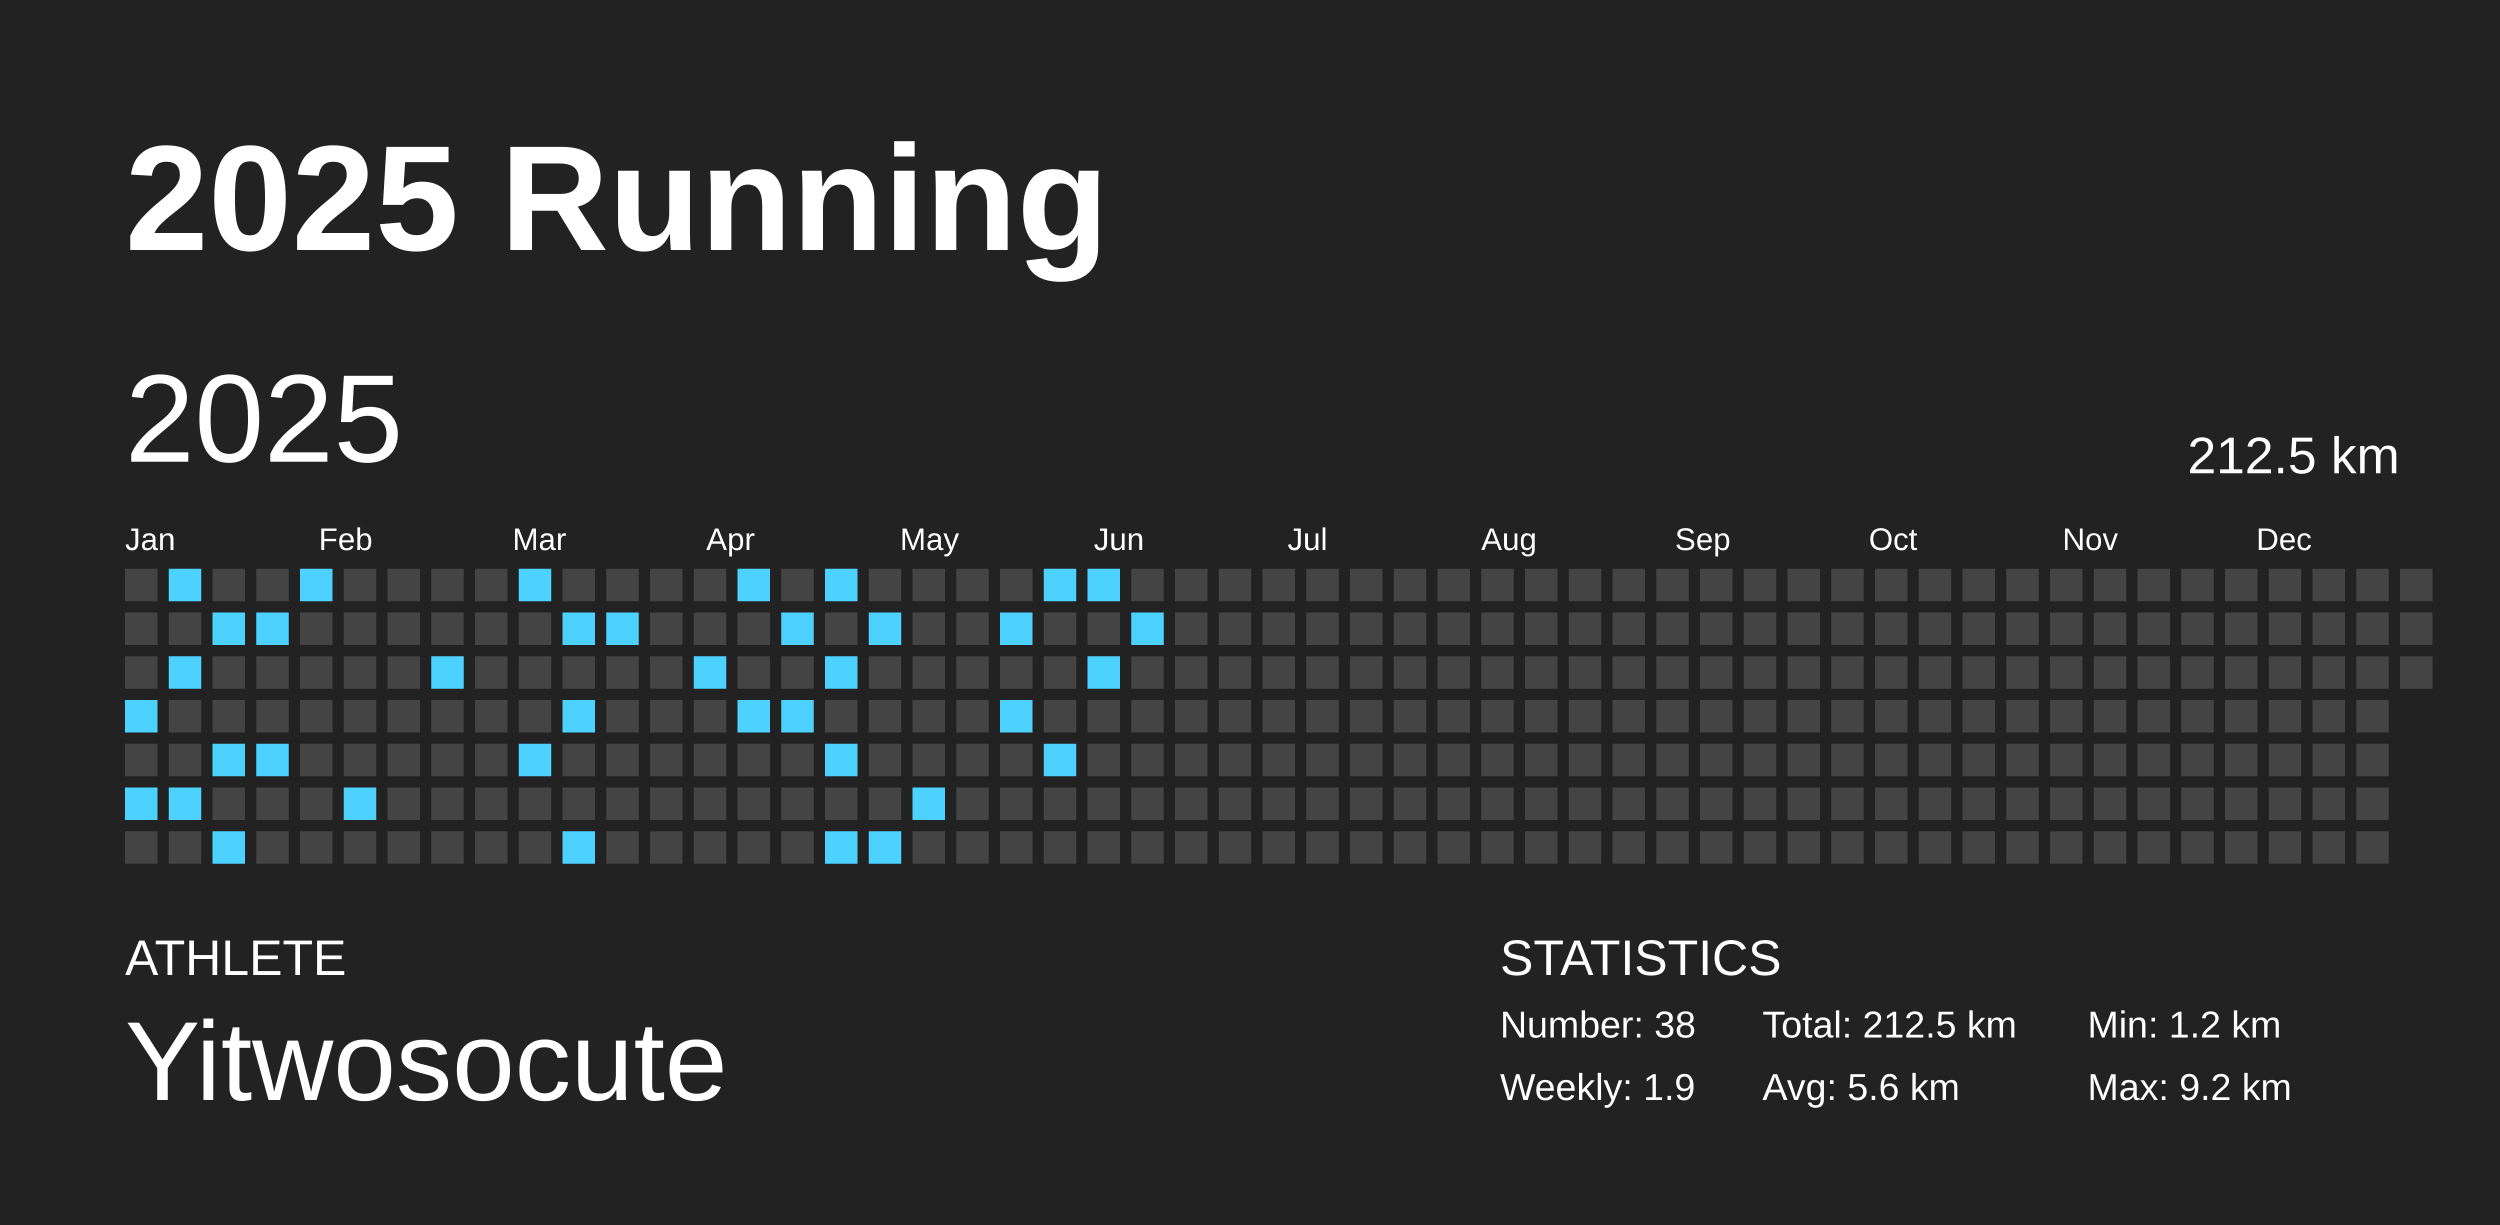
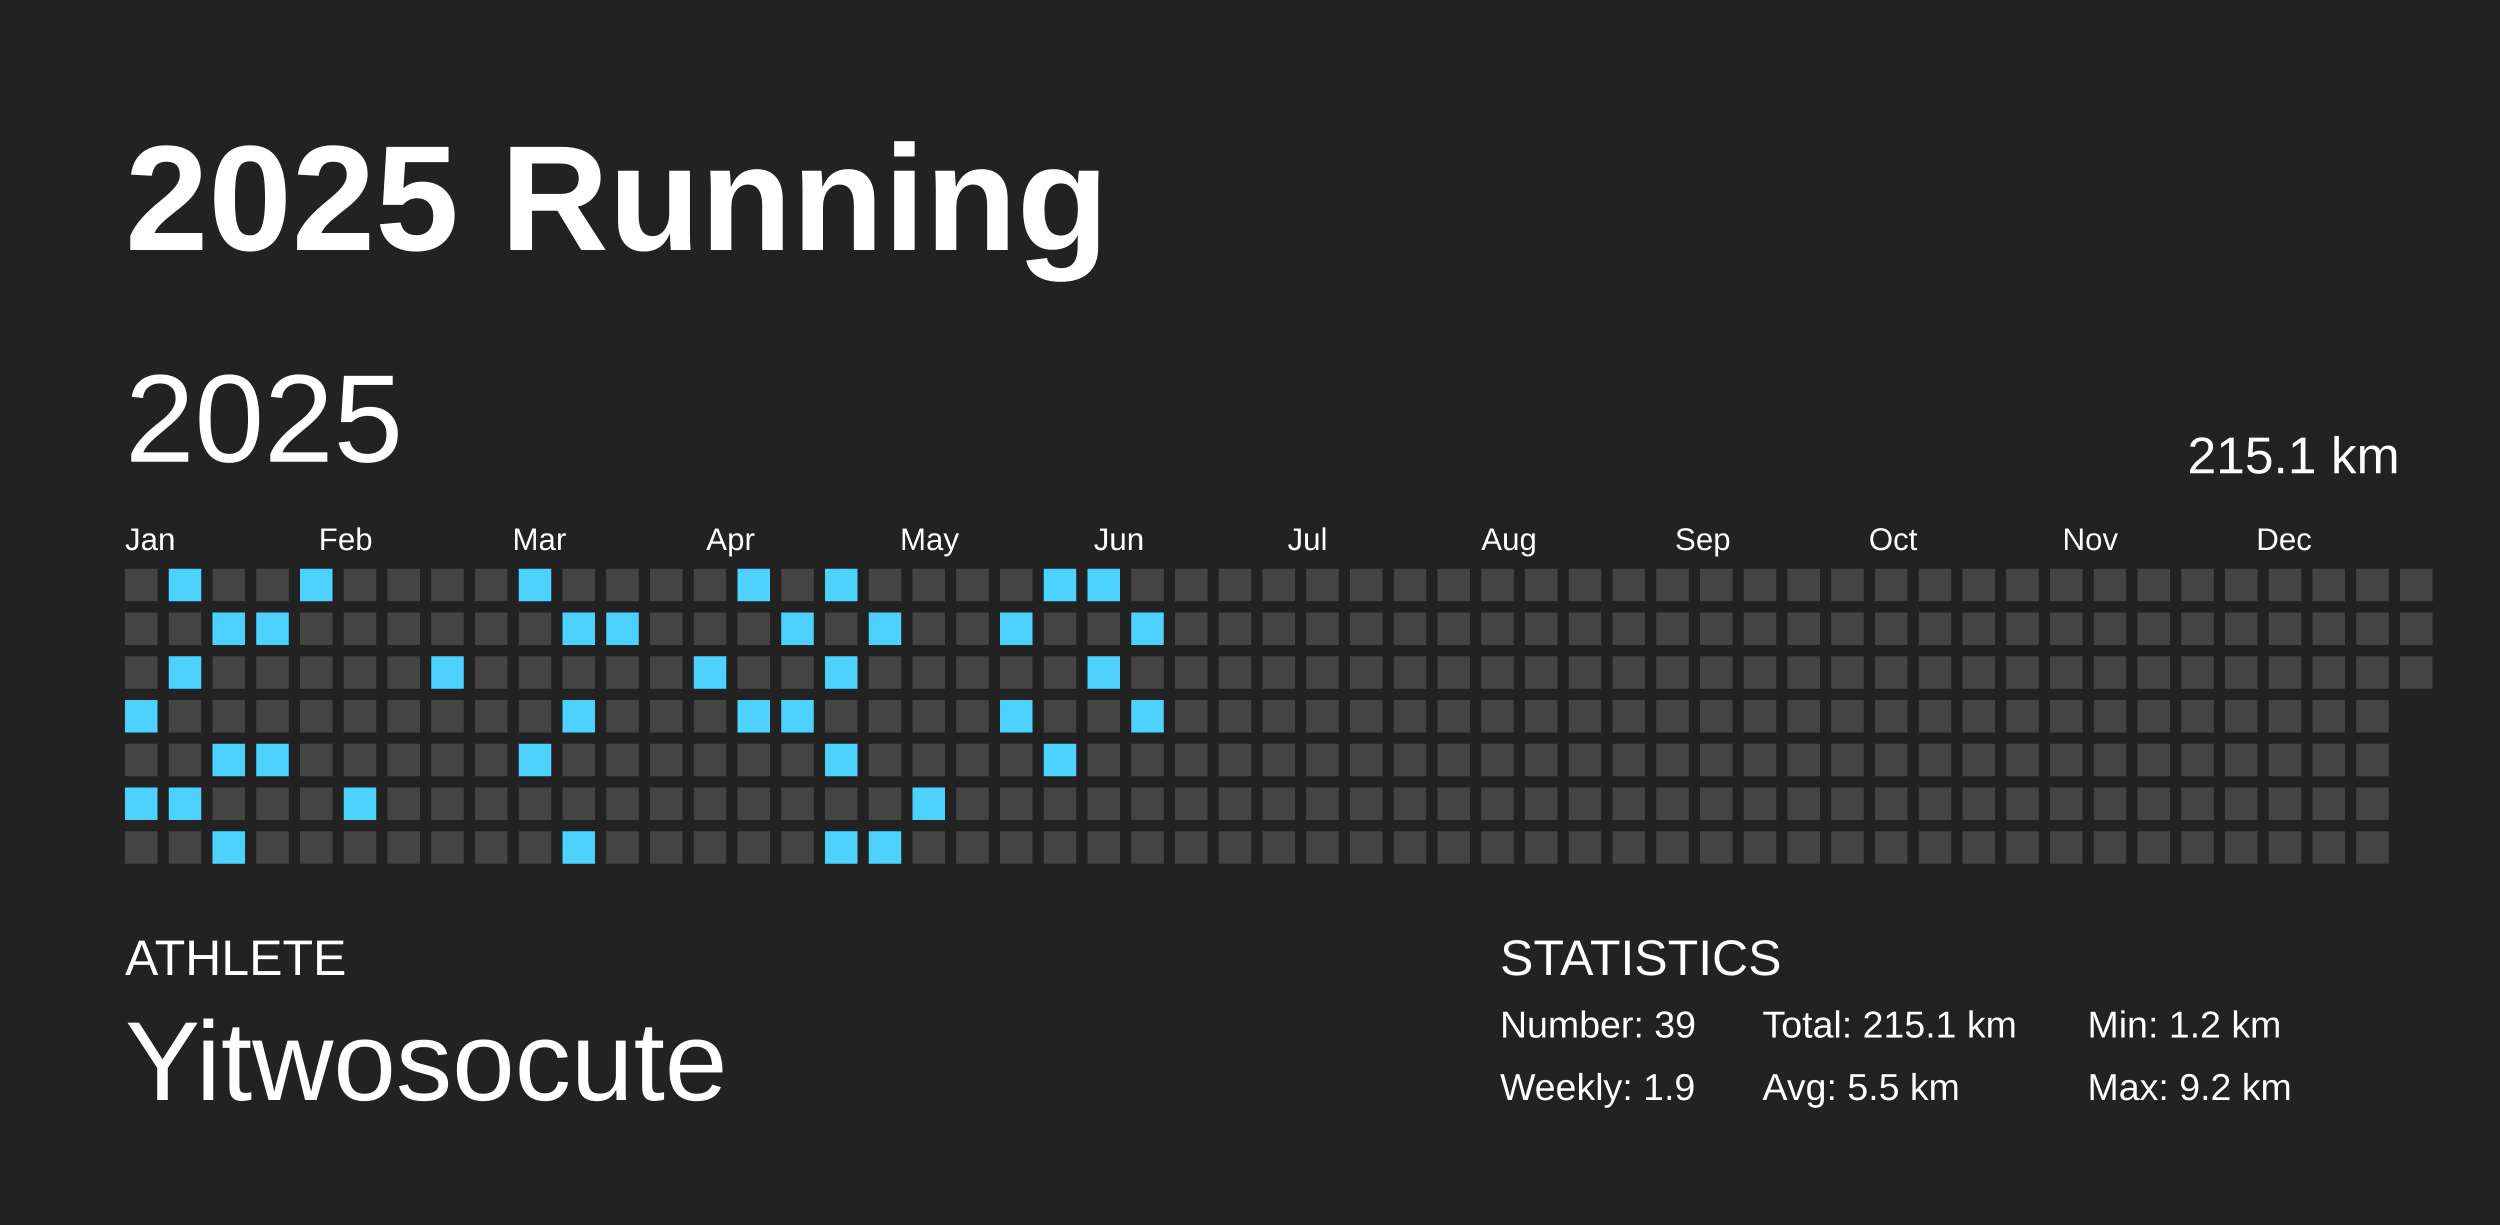
<svg xmlns="http://www.w3.org/2000/svg" baseProfile="full" height="98mm" version="1.1" viewBox="0,0,200,98" width="200mm">
  <defs />
  <rect fill="#222222" height="98" width="200" x="0" y="0" />
  <text fill="#FFFFFF" style="font-size:12px; font-family:Arial; font-weight:bold;" x="10" y="20">2025 Running</text>
  <text fill="#FFFFFF" style="font-size:4px; font-family:Arial" x="10" y="78">ATHLETE</text>
  <text fill="#FFFFFF" style="font-size:9px; font-family:Arial" x="10" y="88">Yitwosocute</text>
  <text fill="#FFFFFF" style="font-size:4px; font-family:Arial" x="120" y="78">STATISTICS</text>
-   <text fill="#FFFFFF" style="font-size:3px; font-family:Arial" x="120" y="83">Number: 38</text>
+   <text fill="#FFFFFF" style="font-size:3px; font-family:Arial" x="120" y="83">Number: 39</text>
  <text fill="#FFFFFF" style="font-size:3px; font-family:Arial" x="120" y="88">Weekly: 1.9</text>
-   <text fill="#FFFFFF" style="font-size:3px; font-family:Arial" x="141" y="83">Total: 212.5 km</text>
-   <text fill="#FFFFFF" style="font-size:3px; font-family:Arial" x="141" y="88">Avg: 5.6 km</text>
+   <text fill="#FFFFFF" style="font-size:3px; font-family:Arial" x="141" y="83">Total: 215.1 km</text>
+   <text fill="#FFFFFF" style="font-size:3px; font-family:Arial" x="141" y="88">Avg: 5.5 km</text>
  <text fill="#FFFFFF" style="font-size:3px; font-family:Arial" x="167" y="83">Min: 1.2 km</text>
  <text fill="#FFFFFF" style="font-size:3px; font-family:Arial" x="167" y="88">Max: 9.2 km</text>
  <text dominant-baseline="hanging" fill="#FFFFFF" style="font-size:10.0px; font-family:Arial;" x="10" y="30">2025</text>
-   <text dominant-baseline="hanging" fill="#FFFFFF" style="font-size:4.125px; font-family:Arial;" x="175" y="35">212.5 km</text>
+   <text dominant-baseline="hanging" fill="#FFFFFF" style="font-size:4.125px; font-family:Arial;" x="175" y="35">215.1 km</text>
  <text fill="#FFFFFF" style="font-size:2.5px; font-family:Arial" x="10.0" y="44">Jan</text>
  <text fill="#FFFFFF" style="font-size:2.5px; font-family:Arial" x="25.5" y="44">Feb</text>
  <text fill="#FFFFFF" style="font-size:2.5px; font-family:Arial" x="41.0" y="44">Mar</text>
  <text fill="#FFFFFF" style="font-size:2.5px; font-family:Arial" x="56.5" y="44">Apr</text>
  <text fill="#FFFFFF" style="font-size:2.5px; font-family:Arial" x="72.0" y="44">May</text>
  <text fill="#FFFFFF" style="font-size:2.5px; font-family:Arial" x="87.5" y="44">Jun</text>
  <text fill="#FFFFFF" style="font-size:2.5px; font-family:Arial" x="103.0" y="44">Jul</text>
  <text fill="#FFFFFF" style="font-size:2.5px; font-family:Arial" x="118.5" y="44">Aug</text>
  <text fill="#FFFFFF" style="font-size:2.5px; font-family:Arial" x="134.0" y="44">Sep</text>
  <text fill="#FFFFFF" style="font-size:2.5px; font-family:Arial" x="149.5" y="44">Oct</text>
  <text fill="#FFFFFF" style="font-size:2.5px; font-family:Arial" x="165.0" y="44">Nov</text>
  <text fill="#FFFFFF" style="font-size:2.5px; font-family:Arial" x="180.5" y="44">Dec</text>
  <rect fill="#444444" height="2.6" width="2.6" x="10.0" y="45.5" />
  <rect fill="#444444" height="2.6" width="2.6" x="10.0" y="49.0" />
  <rect fill="#444444" height="2.6" width="2.6" x="10.0" y="52.5" />
  <rect fill="#4dd2ff" height="2.6" width="2.6" x="10.0" y="56.0" />
  <rect fill="#444444" height="2.6" width="2.6" x="10.0" y="59.5" />
  <rect fill="#4dd2ff" height="2.6" width="2.6" x="10.0" y="63.0" />
  <rect fill="#444444" height="2.6" width="2.6" x="10.0" y="66.5" />
  <rect fill="#4dd2ff" height="2.6" width="2.6" x="13.5" y="45.5" />
  <rect fill="#444444" height="2.6" width="2.6" x="13.5" y="49.0" />
  <rect fill="#4dd2ff" height="2.6" width="2.6" x="13.5" y="52.5" />
  <rect fill="#444444" height="2.6" width="2.6" x="13.5" y="56.0" />
  <rect fill="#444444" height="2.6" width="2.6" x="13.5" y="59.5" />
  <rect fill="#4dd2ff" height="2.6" width="2.6" x="13.5" y="63.0" />
  <rect fill="#444444" height="2.6" width="2.6" x="13.5" y="66.5" />
  <rect fill="#444444" height="2.6" width="2.6" x="17.0" y="45.5" />
  <rect fill="#4dd2ff" height="2.6" width="2.6" x="17.0" y="49.0" />
  <rect fill="#444444" height="2.6" width="2.6" x="17.0" y="52.5" />
  <rect fill="#444444" height="2.6" width="2.6" x="17.0" y="56.0" />
  <rect fill="#4dd2ff" height="2.6" width="2.6" x="17.0" y="59.5" />
  <rect fill="#444444" height="2.6" width="2.6" x="17.0" y="63.0" />
  <rect fill="#4dd2ff" height="2.6" width="2.6" x="17.0" y="66.5" />
  <rect fill="#444444" height="2.6" width="2.6" x="20.5" y="45.5" />
  <rect fill="#4dd2ff" height="2.6" width="2.6" x="20.5" y="49.0" />
  <rect fill="#444444" height="2.6" width="2.6" x="20.5" y="52.5" />
  <rect fill="#444444" height="2.6" width="2.6" x="20.5" y="56.0" />
  <rect fill="#4dd2ff" height="2.6" width="2.6" x="20.5" y="59.5" />
  <rect fill="#444444" height="2.6" width="2.6" x="20.5" y="63.0" />
  <rect fill="#444444" height="2.6" width="2.6" x="20.5" y="66.5" />
  <rect fill="#4dd2ff" height="2.6" width="2.6" x="24.0" y="45.5" />
  <rect fill="#444444" height="2.6" width="2.6" x="24.0" y="49.0" />
  <rect fill="#444444" height="2.6" width="2.6" x="24.0" y="52.5" />
  <rect fill="#444444" height="2.6" width="2.6" x="24.0" y="56.0" />
  <rect fill="#444444" height="2.6" width="2.6" x="24.0" y="59.5" />
  <rect fill="#444444" height="2.6" width="2.6" x="24.0" y="63.0" />
  <rect fill="#444444" height="2.6" width="2.6" x="24.0" y="66.5" />
  <rect fill="#444444" height="2.6" width="2.6" x="27.5" y="45.5" />
  <rect fill="#444444" height="2.6" width="2.6" x="27.5" y="49.0" />
  <rect fill="#444444" height="2.6" width="2.6" x="27.5" y="52.5" />
  <rect fill="#444444" height="2.6" width="2.6" x="27.5" y="56.0" />
  <rect fill="#444444" height="2.6" width="2.6" x="27.5" y="59.5" />
  <rect fill="#4dd2ff" height="2.6" width="2.6" x="27.5" y="63.0" />
  <rect fill="#444444" height="2.6" width="2.6" x="27.5" y="66.5" />
  <rect fill="#444444" height="2.6" width="2.6" x="31.0" y="45.5" />
  <rect fill="#444444" height="2.6" width="2.6" x="31.0" y="49.0" />
  <rect fill="#444444" height="2.6" width="2.6" x="31.0" y="52.5" />
  <rect fill="#444444" height="2.6" width="2.6" x="31.0" y="56.0" />
  <rect fill="#444444" height="2.6" width="2.6" x="31.0" y="59.5" />
  <rect fill="#444444" height="2.6" width="2.6" x="31.0" y="63.0" />
  <rect fill="#444444" height="2.6" width="2.6" x="31.0" y="66.5" />
  <rect fill="#444444" height="2.6" width="2.6" x="34.5" y="45.5" />
  <rect fill="#444444" height="2.6" width="2.6" x="34.5" y="49.0" />
  <rect fill="#4dd2ff" height="2.6" width="2.6" x="34.5" y="52.5" />
  <rect fill="#444444" height="2.6" width="2.6" x="34.5" y="56.0" />
  <rect fill="#444444" height="2.6" width="2.6" x="34.5" y="59.5" />
  <rect fill="#444444" height="2.6" width="2.6" x="34.5" y="63.0" />
  <rect fill="#444444" height="2.6" width="2.6" x="34.5" y="66.5" />
  <rect fill="#444444" height="2.6" width="2.6" x="38.0" y="45.5" />
  <rect fill="#444444" height="2.6" width="2.6" x="38.0" y="49.0" />
  <rect fill="#444444" height="2.6" width="2.6" x="38.0" y="52.5" />
  <rect fill="#444444" height="2.6" width="2.6" x="38.0" y="56.0" />
  <rect fill="#444444" height="2.6" width="2.6" x="38.0" y="59.5" />
  <rect fill="#444444" height="2.6" width="2.6" x="38.0" y="63.0" />
  <rect fill="#444444" height="2.6" width="2.6" x="38.0" y="66.5" />
  <rect fill="#4dd2ff" height="2.6" width="2.6" x="41.5" y="45.5" />
  <rect fill="#444444" height="2.6" width="2.6" x="41.5" y="49.0" />
  <rect fill="#444444" height="2.6" width="2.6" x="41.5" y="52.5" />
  <rect fill="#444444" height="2.6" width="2.6" x="41.5" y="56.0" />
  <rect fill="#4dd2ff" height="2.6" width="2.6" x="41.5" y="59.5" />
  <rect fill="#444444" height="2.6" width="2.6" x="41.5" y="63.0" />
  <rect fill="#444444" height="2.6" width="2.6" x="41.5" y="66.5" />
  <rect fill="#444444" height="2.6" width="2.6" x="45.0" y="45.5" />
  <rect fill="#4dd2ff" height="2.6" width="2.6" x="45.0" y="49.0" />
  <rect fill="#444444" height="2.6" width="2.6" x="45.0" y="52.5" />
  <rect fill="#4dd2ff" height="2.6" width="2.6" x="45.0" y="56.0" />
  <rect fill="#444444" height="2.6" width="2.6" x="45.0" y="59.5" />
  <rect fill="#444444" height="2.6" width="2.6" x="45.0" y="63.0" />
  <rect fill="#4dd2ff" height="2.6" width="2.6" x="45.0" y="66.5" />
  <rect fill="#444444" height="2.6" width="2.6" x="48.5" y="45.5" />
  <rect fill="#4dd2ff" height="2.6" width="2.6" x="48.5" y="49.0" />
  <rect fill="#444444" height="2.6" width="2.6" x="48.5" y="52.5" />
  <rect fill="#444444" height="2.6" width="2.6" x="48.5" y="56.0" />
  <rect fill="#444444" height="2.6" width="2.6" x="48.5" y="59.5" />
  <rect fill="#444444" height="2.6" width="2.6" x="48.5" y="63.0" />
  <rect fill="#444444" height="2.6" width="2.6" x="48.5" y="66.5" />
  <rect fill="#444444" height="2.6" width="2.6" x="52.0" y="45.5" />
  <rect fill="#444444" height="2.6" width="2.6" x="52.0" y="49.0" />
  <rect fill="#444444" height="2.6" width="2.6" x="52.0" y="52.5" />
  <rect fill="#444444" height="2.6" width="2.6" x="52.0" y="56.0" />
  <rect fill="#444444" height="2.6" width="2.6" x="52.0" y="59.5" />
  <rect fill="#444444" height="2.6" width="2.6" x="52.0" y="63.0" />
  <rect fill="#444444" height="2.6" width="2.6" x="52.0" y="66.5" />
  <rect fill="#444444" height="2.6" width="2.6" x="55.5" y="45.5" />
  <rect fill="#444444" height="2.6" width="2.6" x="55.5" y="49.0" />
  <rect fill="#4dd2ff" height="2.6" width="2.6" x="55.5" y="52.5" />
  <rect fill="#444444" height="2.6" width="2.6" x="55.5" y="56.0" />
  <rect fill="#444444" height="2.6" width="2.6" x="55.5" y="59.5" />
  <rect fill="#444444" height="2.6" width="2.6" x="55.5" y="63.0" />
  <rect fill="#444444" height="2.6" width="2.6" x="55.5" y="66.5" />
  <rect fill="#4dd2ff" height="2.6" width="2.6" x="59.0" y="45.5" />
  <rect fill="#444444" height="2.6" width="2.6" x="59.0" y="49.0" />
  <rect fill="#444444" height="2.6" width="2.6" x="59.0" y="52.5" />
  <rect fill="#4dd2ff" height="2.6" width="2.6" x="59.0" y="56.0" />
  <rect fill="#444444" height="2.6" width="2.6" x="59.0" y="59.5" />
  <rect fill="#444444" height="2.6" width="2.6" x="59.0" y="63.0" />
  <rect fill="#444444" height="2.6" width="2.6" x="59.0" y="66.5" />
  <rect fill="#444444" height="2.6" width="2.6" x="62.5" y="45.5" />
  <rect fill="#4dd2ff" height="2.6" width="2.6" x="62.5" y="49.0" />
  <rect fill="#444444" height="2.6" width="2.6" x="62.5" y="52.5" />
  <rect fill="#4dd2ff" height="2.6" width="2.6" x="62.5" y="56.0" />
  <rect fill="#444444" height="2.6" width="2.6" x="62.5" y="59.5" />
  <rect fill="#444444" height="2.6" width="2.6" x="62.5" y="63.0" />
  <rect fill="#444444" height="2.6" width="2.6" x="62.5" y="66.5" />
  <rect fill="#4dd2ff" height="2.6" width="2.6" x="66.0" y="45.5" />
  <rect fill="#444444" height="2.6" width="2.6" x="66.0" y="49.0" />
  <rect fill="#4dd2ff" height="2.6" width="2.6" x="66.0" y="52.5" />
  <rect fill="#444444" height="2.6" width="2.6" x="66.0" y="56.0" />
  <rect fill="#4dd2ff" height="2.6" width="2.6" x="66.0" y="59.5" />
  <rect fill="#444444" height="2.6" width="2.6" x="66.0" y="63.0" />
  <rect fill="#4dd2ff" height="2.6" width="2.6" x="66.0" y="66.5" />
  <rect fill="#444444" height="2.6" width="2.6" x="69.5" y="45.5" />
  <rect fill="#4dd2ff" height="2.6" width="2.6" x="69.5" y="49.0" />
  <rect fill="#444444" height="2.6" width="2.6" x="69.5" y="52.5" />
  <rect fill="#444444" height="2.6" width="2.6" x="69.5" y="56.0" />
  <rect fill="#444444" height="2.6" width="2.6" x="69.5" y="59.5" />
  <rect fill="#444444" height="2.6" width="2.6" x="69.5" y="63.0" />
  <rect fill="#4dd2ff" height="2.6" width="2.6" x="69.5" y="66.5" />
  <rect fill="#444444" height="2.6" width="2.6" x="73.0" y="45.5" />
  <rect fill="#444444" height="2.6" width="2.6" x="73.0" y="49.0" />
  <rect fill="#444444" height="2.6" width="2.6" x="73.0" y="52.5" />
  <rect fill="#444444" height="2.6" width="2.6" x="73.0" y="56.0" />
  <rect fill="#444444" height="2.6" width="2.6" x="73.0" y="59.5" />
  <rect fill="#4dd2ff" height="2.6" width="2.6" x="73.0" y="63.0" />
  <rect fill="#444444" height="2.6" width="2.6" x="73.0" y="66.5" />
  <rect fill="#444444" height="2.6" width="2.6" x="76.5" y="45.5" />
  <rect fill="#444444" height="2.6" width="2.6" x="76.5" y="49.0" />
  <rect fill="#444444" height="2.6" width="2.6" x="76.5" y="52.5" />
  <rect fill="#444444" height="2.6" width="2.6" x="76.5" y="56.0" />
  <rect fill="#444444" height="2.6" width="2.6" x="76.5" y="59.5" />
  <rect fill="#444444" height="2.6" width="2.6" x="76.5" y="63.0" />
  <rect fill="#444444" height="2.6" width="2.6" x="76.5" y="66.5" />
  <rect fill="#444444" height="2.6" width="2.6" x="80.0" y="45.5" />
  <rect fill="#4dd2ff" height="2.6" width="2.6" x="80.0" y="49.0" />
  <rect fill="#444444" height="2.6" width="2.6" x="80.0" y="52.5" />
  <rect fill="#4dd2ff" height="2.6" width="2.6" x="80.0" y="56.0" />
  <rect fill="#444444" height="2.6" width="2.6" x="80.0" y="59.5" />
  <rect fill="#444444" height="2.6" width="2.6" x="80.0" y="63.0" />
  <rect fill="#444444" height="2.6" width="2.6" x="80.0" y="66.5" />
  <rect fill="#4dd2ff" height="2.6" width="2.6" x="83.5" y="45.5" />
  <rect fill="#444444" height="2.6" width="2.6" x="83.5" y="49.0" />
  <rect fill="#444444" height="2.6" width="2.6" x="83.5" y="52.5" />
  <rect fill="#444444" height="2.6" width="2.6" x="83.5" y="56.0" />
  <rect fill="#4dd2ff" height="2.6" width="2.6" x="83.5" y="59.5" />
  <rect fill="#444444" height="2.6" width="2.6" x="83.5" y="63.0" />
  <rect fill="#444444" height="2.6" width="2.6" x="83.5" y="66.5" />
  <rect fill="#4dd2ff" height="2.6" width="2.6" x="87.0" y="45.5" />
  <rect fill="#444444" height="2.6" width="2.6" x="87.0" y="49.0" />
  <rect fill="#4dd2ff" height="2.6" width="2.6" x="87.0" y="52.5" />
  <rect fill="#444444" height="2.6" width="2.6" x="87.0" y="56.0" />
  <rect fill="#444444" height="2.6" width="2.6" x="87.0" y="59.5" />
  <rect fill="#444444" height="2.6" width="2.6" x="87.0" y="63.0" />
  <rect fill="#444444" height="2.6" width="2.6" x="87.0" y="66.5" />
  <rect fill="#444444" height="2.6" width="2.6" x="90.5" y="45.5" />
  <rect fill="#4dd2ff" height="2.6" width="2.6" x="90.5" y="49.0" />
  <rect fill="#444444" height="2.6" width="2.6" x="90.5" y="52.5" />
-   <rect fill="#444444" height="2.6" width="2.6" x="90.5" y="56.0" />
+   <rect fill="#4dd2ff" height="2.6" width="2.6" x="90.5" y="56.0" />
  <rect fill="#444444" height="2.6" width="2.6" x="90.5" y="59.5" />
  <rect fill="#444444" height="2.6" width="2.6" x="90.5" y="63.0" />
  <rect fill="#444444" height="2.6" width="2.6" x="90.5" y="66.5" />
  <rect fill="#444444" height="2.6" width="2.6" x="94.0" y="45.5" />
  <rect fill="#444444" height="2.6" width="2.6" x="94.0" y="49.0" />
  <rect fill="#444444" height="2.6" width="2.6" x="94.0" y="52.5" />
  <rect fill="#444444" height="2.6" width="2.6" x="94.0" y="56.0" />
  <rect fill="#444444" height="2.6" width="2.6" x="94.0" y="59.5" />
  <rect fill="#444444" height="2.6" width="2.6" x="94.0" y="63.0" />
  <rect fill="#444444" height="2.6" width="2.6" x="94.0" y="66.5" />
  <rect fill="#444444" height="2.6" width="2.6" x="97.5" y="45.5" />
  <rect fill="#444444" height="2.6" width="2.6" x="97.5" y="49.0" />
  <rect fill="#444444" height="2.6" width="2.6" x="97.5" y="52.5" />
  <rect fill="#444444" height="2.6" width="2.6" x="97.5" y="56.0" />
  <rect fill="#444444" height="2.6" width="2.6" x="97.5" y="59.5" />
  <rect fill="#444444" height="2.6" width="2.6" x="97.5" y="63.0" />
  <rect fill="#444444" height="2.6" width="2.6" x="97.5" y="66.5" />
  <rect fill="#444444" height="2.6" width="2.6" x="101.0" y="45.5" />
  <rect fill="#444444" height="2.6" width="2.6" x="101.0" y="49.0" />
  <rect fill="#444444" height="2.6" width="2.6" x="101.0" y="52.5" />
  <rect fill="#444444" height="2.6" width="2.6" x="101.0" y="56.0" />
  <rect fill="#444444" height="2.6" width="2.6" x="101.0" y="59.5" />
  <rect fill="#444444" height="2.6" width="2.6" x="101.0" y="63.0" />
  <rect fill="#444444" height="2.6" width="2.6" x="101.0" y="66.5" />
  <rect fill="#444444" height="2.6" width="2.6" x="104.5" y="45.5" />
  <rect fill="#444444" height="2.6" width="2.6" x="104.5" y="49.0" />
  <rect fill="#444444" height="2.6" width="2.6" x="104.5" y="52.5" />
  <rect fill="#444444" height="2.6" width="2.6" x="104.5" y="56.0" />
  <rect fill="#444444" height="2.6" width="2.6" x="104.5" y="59.5" />
  <rect fill="#444444" height="2.6" width="2.6" x="104.5" y="63.0" />
  <rect fill="#444444" height="2.6" width="2.6" x="104.5" y="66.5" />
  <rect fill="#444444" height="2.6" width="2.6" x="108.0" y="45.5" />
  <rect fill="#444444" height="2.6" width="2.6" x="108.0" y="49.0" />
  <rect fill="#444444" height="2.6" width="2.6" x="108.0" y="52.5" />
  <rect fill="#444444" height="2.6" width="2.6" x="108.0" y="56.0" />
  <rect fill="#444444" height="2.6" width="2.6" x="108.0" y="59.5" />
  <rect fill="#444444" height="2.6" width="2.6" x="108.0" y="63.0" />
  <rect fill="#444444" height="2.6" width="2.6" x="108.0" y="66.5" />
  <rect fill="#444444" height="2.6" width="2.6" x="111.5" y="45.5" />
  <rect fill="#444444" height="2.6" width="2.6" x="111.5" y="49.0" />
  <rect fill="#444444" height="2.6" width="2.6" x="111.5" y="52.5" />
  <rect fill="#444444" height="2.6" width="2.6" x="111.5" y="56.0" />
  <rect fill="#444444" height="2.6" width="2.6" x="111.5" y="59.5" />
  <rect fill="#444444" height="2.6" width="2.6" x="111.5" y="63.0" />
  <rect fill="#444444" height="2.6" width="2.6" x="111.5" y="66.5" />
  <rect fill="#444444" height="2.6" width="2.6" x="115.0" y="45.5" />
  <rect fill="#444444" height="2.6" width="2.6" x="115.0" y="49.0" />
  <rect fill="#444444" height="2.6" width="2.6" x="115.0" y="52.5" />
  <rect fill="#444444" height="2.6" width="2.6" x="115.0" y="56.0" />
  <rect fill="#444444" height="2.6" width="2.6" x="115.0" y="59.5" />
  <rect fill="#444444" height="2.6" width="2.6" x="115.0" y="63.0" />
  <rect fill="#444444" height="2.6" width="2.6" x="115.0" y="66.5" />
  <rect fill="#444444" height="2.6" width="2.6" x="118.5" y="45.5" />
  <rect fill="#444444" height="2.6" width="2.6" x="118.5" y="49.0" />
  <rect fill="#444444" height="2.6" width="2.6" x="118.5" y="52.5" />
  <rect fill="#444444" height="2.6" width="2.6" x="118.5" y="56.0" />
  <rect fill="#444444" height="2.6" width="2.6" x="118.5" y="59.5" />
  <rect fill="#444444" height="2.6" width="2.6" x="118.5" y="63.0" />
  <rect fill="#444444" height="2.6" width="2.6" x="118.5" y="66.5" />
  <rect fill="#444444" height="2.6" width="2.6" x="122.0" y="45.5" />
  <rect fill="#444444" height="2.6" width="2.6" x="122.0" y="49.0" />
  <rect fill="#444444" height="2.6" width="2.6" x="122.0" y="52.5" />
  <rect fill="#444444" height="2.6" width="2.6" x="122.0" y="56.0" />
  <rect fill="#444444" height="2.6" width="2.6" x="122.0" y="59.5" />
  <rect fill="#444444" height="2.6" width="2.6" x="122.0" y="63.0" />
  <rect fill="#444444" height="2.6" width="2.6" x="122.0" y="66.5" />
  <rect fill="#444444" height="2.6" width="2.6" x="125.5" y="45.5" />
  <rect fill="#444444" height="2.6" width="2.6" x="125.5" y="49.0" />
  <rect fill="#444444" height="2.6" width="2.6" x="125.5" y="52.5" />
  <rect fill="#444444" height="2.6" width="2.6" x="125.5" y="56.0" />
  <rect fill="#444444" height="2.6" width="2.6" x="125.5" y="59.5" />
  <rect fill="#444444" height="2.6" width="2.6" x="125.5" y="63.0" />
  <rect fill="#444444" height="2.6" width="2.6" x="125.5" y="66.5" />
  <rect fill="#444444" height="2.6" width="2.6" x="129.0" y="45.5" />
  <rect fill="#444444" height="2.6" width="2.6" x="129.0" y="49.0" />
  <rect fill="#444444" height="2.6" width="2.6" x="129.0" y="52.5" />
  <rect fill="#444444" height="2.6" width="2.6" x="129.0" y="56.0" />
  <rect fill="#444444" height="2.6" width="2.6" x="129.0" y="59.5" />
  <rect fill="#444444" height="2.6" width="2.6" x="129.0" y="63.0" />
  <rect fill="#444444" height="2.6" width="2.6" x="129.0" y="66.5" />
  <rect fill="#444444" height="2.6" width="2.6" x="132.5" y="45.5" />
  <rect fill="#444444" height="2.6" width="2.6" x="132.5" y="49.0" />
  <rect fill="#444444" height="2.6" width="2.6" x="132.5" y="52.5" />
  <rect fill="#444444" height="2.6" width="2.6" x="132.5" y="56.0" />
  <rect fill="#444444" height="2.6" width="2.6" x="132.5" y="59.5" />
  <rect fill="#444444" height="2.6" width="2.6" x="132.5" y="63.0" />
  <rect fill="#444444" height="2.6" width="2.6" x="132.5" y="66.5" />
  <rect fill="#444444" height="2.6" width="2.6" x="136.0" y="45.5" />
  <rect fill="#444444" height="2.6" width="2.6" x="136.0" y="49.0" />
  <rect fill="#444444" height="2.6" width="2.6" x="136.0" y="52.5" />
  <rect fill="#444444" height="2.6" width="2.6" x="136.0" y="56.0" />
  <rect fill="#444444" height="2.6" width="2.6" x="136.0" y="59.5" />
  <rect fill="#444444" height="2.6" width="2.6" x="136.0" y="63.0" />
  <rect fill="#444444" height="2.6" width="2.6" x="136.0" y="66.5" />
  <rect fill="#444444" height="2.6" width="2.6" x="139.5" y="45.5" />
  <rect fill="#444444" height="2.6" width="2.6" x="139.5" y="49.0" />
  <rect fill="#444444" height="2.6" width="2.6" x="139.5" y="52.5" />
  <rect fill="#444444" height="2.6" width="2.6" x="139.5" y="56.0" />
  <rect fill="#444444" height="2.6" width="2.6" x="139.5" y="59.5" />
  <rect fill="#444444" height="2.6" width="2.6" x="139.5" y="63.0" />
  <rect fill="#444444" height="2.6" width="2.6" x="139.5" y="66.5" />
  <rect fill="#444444" height="2.6" width="2.6" x="143.0" y="45.5" />
  <rect fill="#444444" height="2.6" width="2.6" x="143.0" y="49.0" />
  <rect fill="#444444" height="2.6" width="2.6" x="143.0" y="52.5" />
  <rect fill="#444444" height="2.6" width="2.6" x="143.0" y="56.0" />
  <rect fill="#444444" height="2.6" width="2.6" x="143.0" y="59.5" />
  <rect fill="#444444" height="2.6" width="2.6" x="143.0" y="63.0" />
  <rect fill="#444444" height="2.6" width="2.6" x="143.0" y="66.5" />
  <rect fill="#444444" height="2.6" width="2.6" x="146.5" y="45.5" />
  <rect fill="#444444" height="2.6" width="2.6" x="146.5" y="49.0" />
  <rect fill="#444444" height="2.6" width="2.6" x="146.5" y="52.5" />
  <rect fill="#444444" height="2.6" width="2.6" x="146.5" y="56.0" />
  <rect fill="#444444" height="2.6" width="2.6" x="146.5" y="59.5" />
  <rect fill="#444444" height="2.6" width="2.6" x="146.5" y="63.0" />
  <rect fill="#444444" height="2.6" width="2.6" x="146.5" y="66.5" />
  <rect fill="#444444" height="2.6" width="2.6" x="150.0" y="45.5" />
  <rect fill="#444444" height="2.6" width="2.6" x="150.0" y="49.0" />
  <rect fill="#444444" height="2.6" width="2.6" x="150.0" y="52.5" />
  <rect fill="#444444" height="2.6" width="2.6" x="150.0" y="56.0" />
  <rect fill="#444444" height="2.6" width="2.6" x="150.0" y="59.5" />
  <rect fill="#444444" height="2.6" width="2.6" x="150.0" y="63.0" />
  <rect fill="#444444" height="2.6" width="2.6" x="150.0" y="66.5" />
  <rect fill="#444444" height="2.6" width="2.6" x="153.5" y="45.5" />
  <rect fill="#444444" height="2.6" width="2.6" x="153.5" y="49.0" />
  <rect fill="#444444" height="2.6" width="2.6" x="153.5" y="52.5" />
  <rect fill="#444444" height="2.6" width="2.6" x="153.5" y="56.0" />
  <rect fill="#444444" height="2.6" width="2.6" x="153.5" y="59.5" />
  <rect fill="#444444" height="2.6" width="2.6" x="153.5" y="63.0" />
  <rect fill="#444444" height="2.6" width="2.6" x="153.5" y="66.5" />
  <rect fill="#444444" height="2.6" width="2.6" x="157.0" y="45.5" />
  <rect fill="#444444" height="2.6" width="2.6" x="157.0" y="49.0" />
  <rect fill="#444444" height="2.6" width="2.6" x="157.0" y="52.5" />
  <rect fill="#444444" height="2.6" width="2.6" x="157.0" y="56.0" />
  <rect fill="#444444" height="2.6" width="2.6" x="157.0" y="59.5" />
  <rect fill="#444444" height="2.6" width="2.6" x="157.0" y="63.0" />
  <rect fill="#444444" height="2.6" width="2.6" x="157.0" y="66.5" />
  <rect fill="#444444" height="2.6" width="2.6" x="160.5" y="45.5" />
  <rect fill="#444444" height="2.6" width="2.6" x="160.5" y="49.0" />
  <rect fill="#444444" height="2.6" width="2.6" x="160.5" y="52.5" />
  <rect fill="#444444" height="2.6" width="2.6" x="160.5" y="56.0" />
  <rect fill="#444444" height="2.6" width="2.6" x="160.5" y="59.5" />
  <rect fill="#444444" height="2.6" width="2.6" x="160.5" y="63.0" />
  <rect fill="#444444" height="2.6" width="2.6" x="160.5" y="66.5" />
  <rect fill="#444444" height="2.6" width="2.6" x="164.0" y="45.5" />
  <rect fill="#444444" height="2.6" width="2.6" x="164.0" y="49.0" />
  <rect fill="#444444" height="2.6" width="2.6" x="164.0" y="52.5" />
  <rect fill="#444444" height="2.6" width="2.6" x="164.0" y="56.0" />
  <rect fill="#444444" height="2.6" width="2.6" x="164.0" y="59.5" />
  <rect fill="#444444" height="2.6" width="2.6" x="164.0" y="63.0" />
  <rect fill="#444444" height="2.6" width="2.6" x="164.0" y="66.5" />
  <rect fill="#444444" height="2.6" width="2.6" x="167.5" y="45.5" />
  <rect fill="#444444" height="2.6" width="2.6" x="167.5" y="49.0" />
  <rect fill="#444444" height="2.6" width="2.6" x="167.5" y="52.5" />
  <rect fill="#444444" height="2.6" width="2.6" x="167.5" y="56.0" />
  <rect fill="#444444" height="2.6" width="2.6" x="167.5" y="59.5" />
  <rect fill="#444444" height="2.6" width="2.6" x="167.5" y="63.0" />
  <rect fill="#444444" height="2.6" width="2.6" x="167.5" y="66.5" />
  <rect fill="#444444" height="2.6" width="2.6" x="171.0" y="45.5" />
  <rect fill="#444444" height="2.6" width="2.6" x="171.0" y="49.0" />
  <rect fill="#444444" height="2.6" width="2.6" x="171.0" y="52.5" />
  <rect fill="#444444" height="2.6" width="2.6" x="171.0" y="56.0" />
  <rect fill="#444444" height="2.6" width="2.6" x="171.0" y="59.5" />
  <rect fill="#444444" height="2.6" width="2.6" x="171.0" y="63.0" />
  <rect fill="#444444" height="2.6" width="2.6" x="171.0" y="66.5" />
  <rect fill="#444444" height="2.6" width="2.6" x="174.5" y="45.5" />
  <rect fill="#444444" height="2.6" width="2.6" x="174.5" y="49.0" />
  <rect fill="#444444" height="2.6" width="2.6" x="174.5" y="52.5" />
  <rect fill="#444444" height="2.6" width="2.6" x="174.5" y="56.0" />
  <rect fill="#444444" height="2.6" width="2.6" x="174.5" y="59.5" />
  <rect fill="#444444" height="2.6" width="2.6" x="174.5" y="63.0" />
  <rect fill="#444444" height="2.6" width="2.6" x="174.5" y="66.5" />
  <rect fill="#444444" height="2.6" width="2.6" x="178.0" y="45.5" />
  <rect fill="#444444" height="2.6" width="2.6" x="178.0" y="49.0" />
  <rect fill="#444444" height="2.6" width="2.6" x="178.0" y="52.5" />
  <rect fill="#444444" height="2.6" width="2.6" x="178.0" y="56.0" />
  <rect fill="#444444" height="2.6" width="2.6" x="178.0" y="59.5" />
  <rect fill="#444444" height="2.6" width="2.6" x="178.0" y="63.0" />
  <rect fill="#444444" height="2.6" width="2.6" x="178.0" y="66.5" />
  <rect fill="#444444" height="2.6" width="2.6" x="181.5" y="45.5" />
  <rect fill="#444444" height="2.6" width="2.6" x="181.5" y="49.0" />
  <rect fill="#444444" height="2.6" width="2.6" x="181.5" y="52.5" />
  <rect fill="#444444" height="2.6" width="2.6" x="181.5" y="56.0" />
  <rect fill="#444444" height="2.6" width="2.6" x="181.5" y="59.5" />
  <rect fill="#444444" height="2.6" width="2.6" x="181.5" y="63.0" />
  <rect fill="#444444" height="2.6" width="2.6" x="181.5" y="66.5" />
  <rect fill="#444444" height="2.6" width="2.6" x="185.0" y="45.5" />
  <rect fill="#444444" height="2.6" width="2.6" x="185.0" y="49.0" />
  <rect fill="#444444" height="2.6" width="2.6" x="185.0" y="52.5" />
  <rect fill="#444444" height="2.6" width="2.6" x="185.0" y="56.0" />
  <rect fill="#444444" height="2.6" width="2.6" x="185.0" y="59.5" />
  <rect fill="#444444" height="2.6" width="2.6" x="185.0" y="63.0" />
  <rect fill="#444444" height="2.6" width="2.6" x="185.0" y="66.5" />
  <rect fill="#444444" height="2.6" width="2.6" x="188.5" y="45.5" />
  <rect fill="#444444" height="2.6" width="2.6" x="188.5" y="49.0" />
  <rect fill="#444444" height="2.6" width="2.6" x="188.5" y="52.5" />
  <rect fill="#444444" height="2.6" width="2.6" x="188.5" y="56.0" />
  <rect fill="#444444" height="2.6" width="2.6" x="188.5" y="59.5" />
  <rect fill="#444444" height="2.6" width="2.6" x="188.5" y="63.0" />
  <rect fill="#444444" height="2.6" width="2.6" x="188.5" y="66.5" />
  <rect fill="#444444" height="2.6" width="2.6" x="192.0" y="45.5" />
  <rect fill="#444444" height="2.6" width="2.6" x="192.0" y="49.0" />
  <rect fill="#444444" height="2.6" width="2.6" x="192.0" y="52.5" />
</svg>
